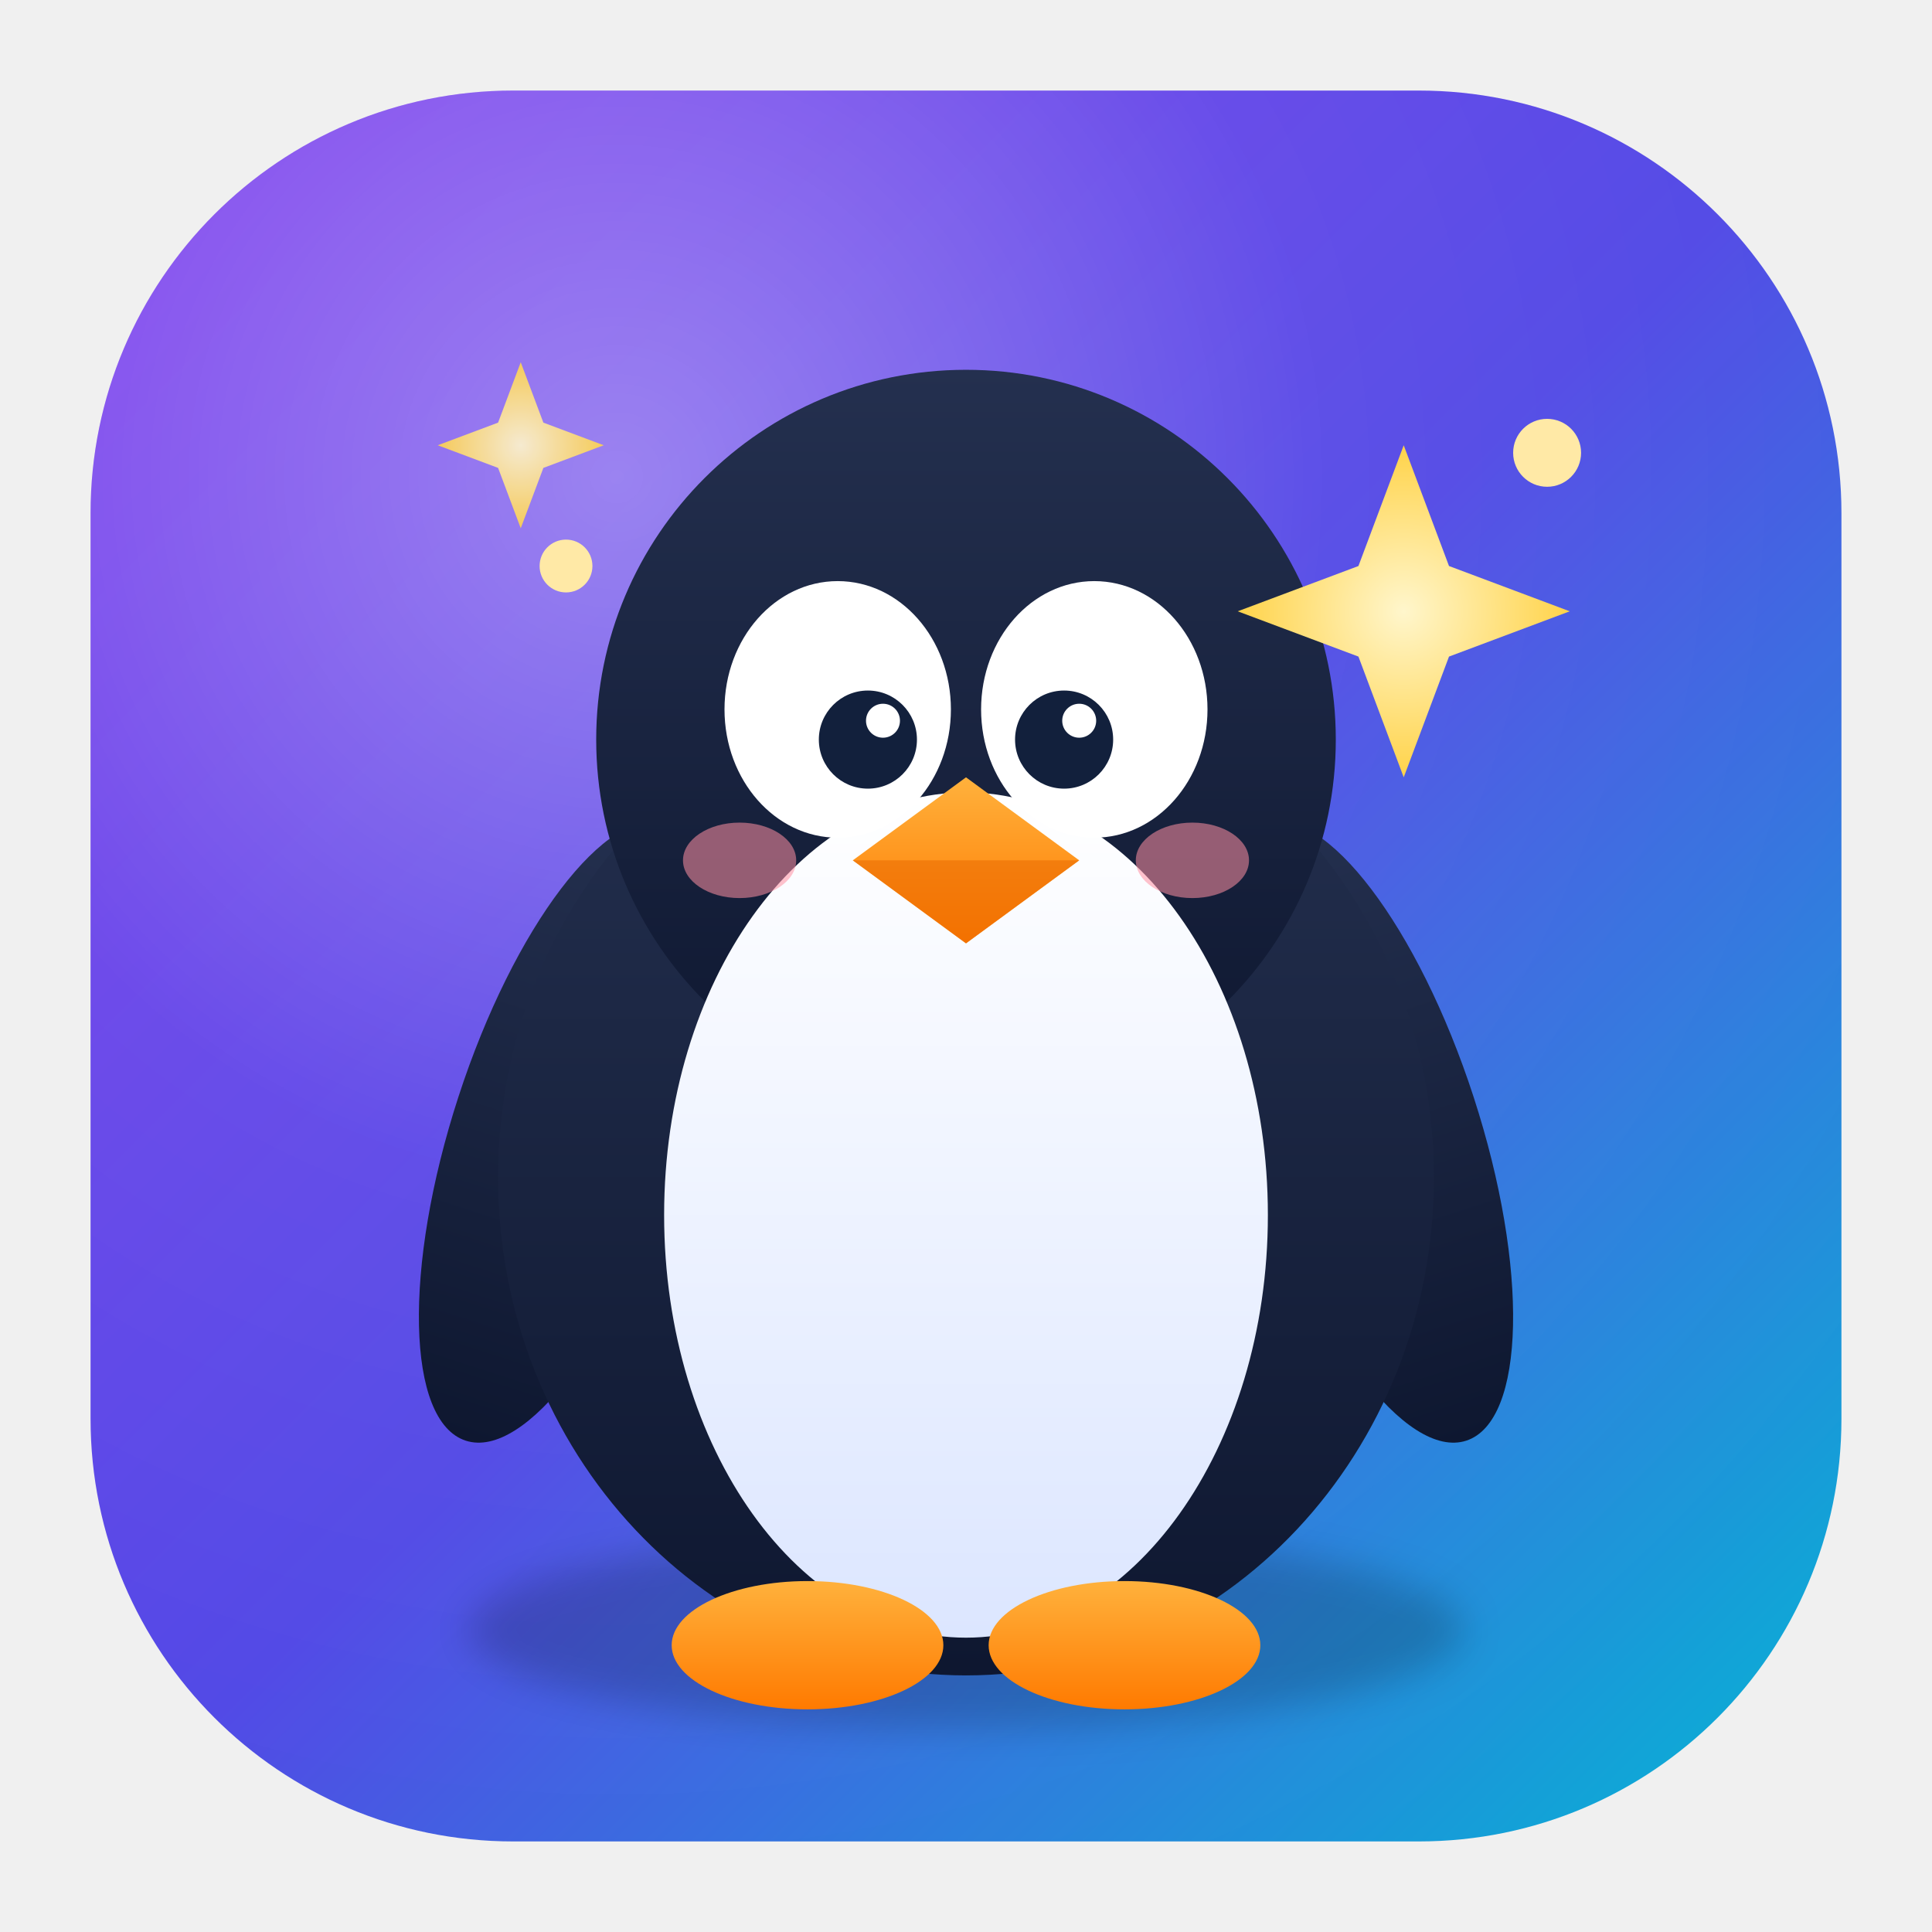
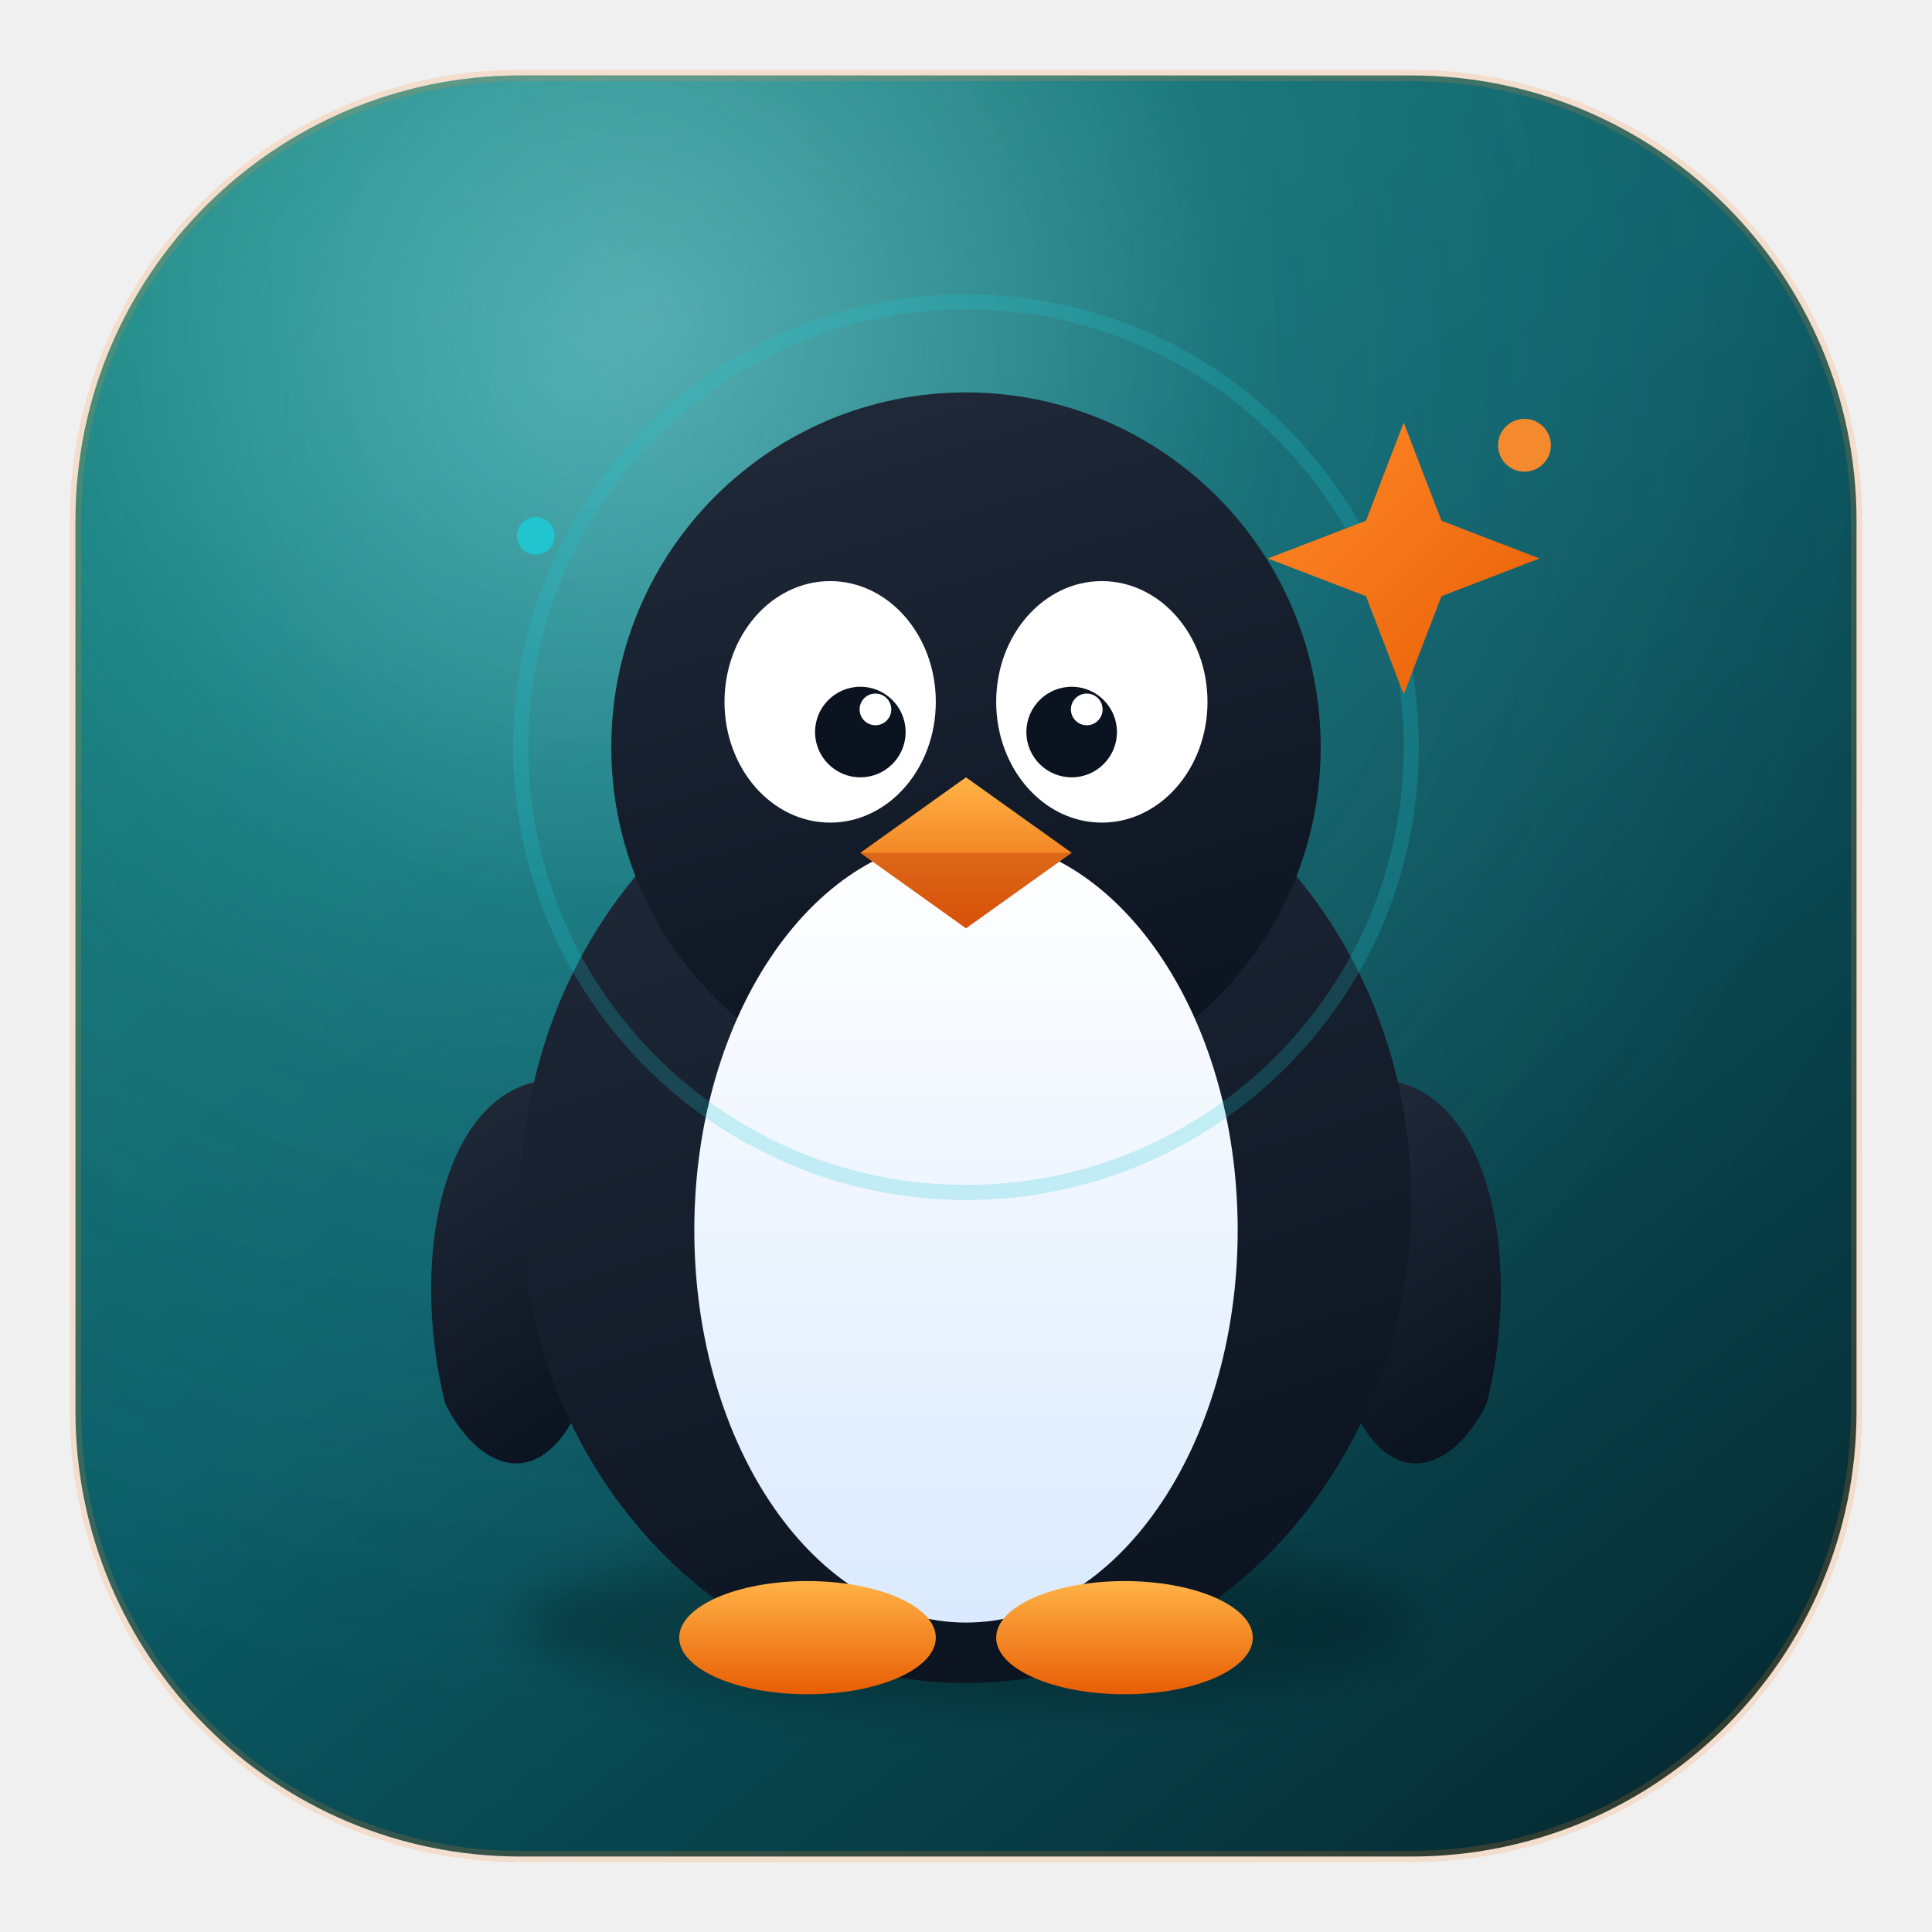
<svg xmlns="http://www.w3.org/2000/svg" width="512" height="512" viewBox="0 0 512 512">
  <defs>
-     <linearGradient id="bg" x1="0" y1="0" x2="1" y2="1">
-       <stop offset="0" stop-color="#7C3AED" />
-       <stop offset="0.5" stop-color="#4F46E5" />
-       <stop offset="1" stop-color="#06B6D4" />
+     <linearGradient id="bg" x1="0.12" y1="0" x2="0.92" y2="1">
+       <stop offset="0" stop-color="#0f766e" />
+       <stop offset="0.45" stop-color="#0a5c66" />
+       <stop offset="1" stop-color="#062830" />
    </linearGradient>
-     <radialGradient id="gloss" cx="0.3" cy="0.22" r="0.9">
-       <stop offset="0" stop-color="#FFFFFF" stop-opacity="0.35" />
-       <stop offset="0.45" stop-color="#FFFFFF" stop-opacity="0.06" />
-       <stop offset="1" stop-color="#FFFFFF" stop-opacity="0" />
+     <radialGradient id="glow" cx="0.28" cy="0.18" r="0.72">
+       <stop offset="0" stop-color="#1ec8d4" stop-opacity="0.42" />
+       <stop offset="0.55" stop-color="#1ec8d4" stop-opacity="0.08" />
+       <stop offset="1" stop-color="#1ec8d4" stop-opacity="0" />
    </radialGradient>
-     <linearGradient id="body" x1="0" y1="0" x2="0" y2="1">
-       <stop offset="0" stop-color="#24304F" />
-       <stop offset="1" stop-color="#0E1730" />
+     <radialGradient id="gloss" cx="0.32" cy="0.14" r="0.78">
+       <stop offset="0" stop-color="#ffffff" stop-opacity="0.28" />
+       <stop offset="0.42" stop-color="#ffffff" stop-opacity="0.06" />
+       <stop offset="1" stop-color="#ffffff" stop-opacity="0" />
+     </radialGradient>
+     <linearGradient id="body" x1="0.35" y1="0" x2="0.65" y2="1">
+       <stop offset="0" stop-color="#1f2937" />
+       <stop offset="1" stop-color="#0b1220" />
    </linearGradient>
-     <linearGradient id="belly" x1="0" y1="0" x2="0" y2="1">
-       <stop offset="0" stop-color="#FFFFFF" />
-       <stop offset="1" stop-color="#DCE6FF" />
+     <linearGradient id="belly" x1="0.5" y1="0" x2="0.5" y2="1">
+       <stop offset="0" stop-color="#ffffff" />
+       <stop offset="1" stop-color="#dbeafe" />
    </linearGradient>
-     <linearGradient id="beak" x1="0" y1="0" x2="0" y2="1">
-       <stop offset="0" stop-color="#FFB13C" />
-       <stop offset="1" stop-color="#FF7A00" />
+     <linearGradient id="beak" x1="0.5" y1="0" x2="0.5" y2="1">
+       <stop offset="0" stop-color="#ffb347" />
+       <stop offset="1" stop-color="#e85d04" />
    </linearGradient>
-     <radialGradient id="spark" cx="0.5" cy="0.5" r="0.5">
-       <stop offset="0" stop-color="#FFF6CC" />
-       <stop offset="1" stop-color="#FFD34A" />
-     </radialGradient>
-     <filter id="soft" x="-20%" y="-20%" width="140%" height="140%">
-       <feGaussianBlur stdDeviation="5" />
+     <linearGradient id="ember" x1="0" y1="0" x2="1" y2="1">
+       <stop offset="0" stop-color="#ff8a2a" />
+       <stop offset="1" stop-color="#e85d04" />
+     </linearGradient>
+     <filter id="soft" x="-30%" y="-30%" width="160%" height="160%">
+       <feGaussianBlur stdDeviation="6" />
    </filter>
  </defs>
-   <rect x="24" y="24" width="464" height="464" rx="112" fill="url(#bg)" />
-   <rect x="24" y="24" width="464" height="464" rx="112" fill="url(#gloss)" />
-   <ellipse cx="256" cy="432" rx="132" ry="26" fill="#000000" opacity="0.18" filter="url(#soft)" />
-   <ellipse cx="150" cy="300" rx="30" ry="86" fill="url(#body)" transform="rotate(18 150 300)" />
-   <ellipse cx="362" cy="300" rx="30" ry="86" fill="url(#body)" transform="rotate(-18 362 300)" />
-   <ellipse cx="256" cy="312" rx="124" ry="132" fill="url(#body)" />
-   <circle cx="256" cy="196" r="98" fill="url(#body)" />
-   <ellipse cx="256" cy="322" rx="80" ry="112" fill="url(#belly)" />
-   <ellipse cx="214" cy="436" rx="36" ry="17" fill="url(#beak)" />
-   <ellipse cx="298" cy="436" rx="36" ry="17" fill="url(#beak)" />
-   <ellipse cx="222" cy="188" rx="30" ry="34" fill="#FFFFFF" />
-   <ellipse cx="290" cy="188" rx="30" ry="34" fill="#FFFFFF" />
-   <circle cx="230" cy="196" r="13" fill="#12203C" />
-   <circle cx="282" cy="196" r="13" fill="#12203C" />
-   <circle cx="234" cy="191" r="4.5" fill="#FFFFFF" />
-   <circle cx="286" cy="191" r="4.5" fill="#FFFFFF" />
-   <path d="M256 206 L286 228 L256 250 L226 228 Z" fill="url(#beak)" />
-   <path d="M256 228 L286 228 L256 250 L226 228 Z" fill="#E96A00" opacity="0.55" />
-   <ellipse cx="196" cy="228" rx="15" ry="10" fill="#FF8FA3" opacity="0.55" />
-   <ellipse cx="316" cy="228" rx="15" ry="10" fill="#FF8FA3" opacity="0.55" />
-   <g>
-     <path d="M372 118 L384 150 L416 162 L384 174 L372 206 L360 174 L328 162 L360 150 Z" fill="url(#spark)" />
-     <circle cx="410" cy="120" r="9" fill="#FFE9A6" />
-     <circle cx="150" cy="150" r="7" fill="#FFE9A6" />
-     <path d="M138 96 L144 112 L160 118 L144 124 L138 140 L132 124 L116 118 L132 112 Z" fill="url(#spark)" opacity="0.9" />
-   </g>
+   <rect x="20" y="20" width="472" height="472" rx="118" fill="url(#bg)" />
+   <rect x="20" y="20" width="472" height="472" rx="118" fill="url(#glow)" />
+   <rect x="20" y="20" width="472" height="472" rx="118" fill="url(#gloss)" />
+   <rect x="20" y="20" width="472" height="472" rx="118" fill="none" stroke="#ff8a2a" stroke-opacity="0.18" stroke-width="3" />
+   <ellipse cx="256" cy="430" rx="118" ry="22" fill="#000000" opacity="0.22" filter="url(#soft)" />
+   <path d="M148 286 C118 286 108 332 118 372 C128 392 148 398 158 360 C168 322 158 286 148 286 Z" fill="url(#body)" />
+   <path d="M364 286 C394 286 404 332 394 372 C384 392 364 398 354 360 C344 322 354 286 364 286 Z" fill="url(#body)" />
+   <ellipse cx="256" cy="318" rx="118" ry="128" fill="url(#body)" />
+   <circle cx="256" cy="198" r="94" fill="url(#body)" />
+   <ellipse cx="256" cy="326" rx="72" ry="104" fill="url(#belly)" />
+   <ellipse cx="214" cy="434" rx="34" ry="15" fill="url(#beak)" />
+   <ellipse cx="298" cy="434" rx="34" ry="15" fill="url(#beak)" />
+   <ellipse cx="220" cy="186" rx="28" ry="32" fill="#ffffff" />
+   <ellipse cx="292" cy="186" rx="28" ry="32" fill="#ffffff" />
+   <circle cx="228" cy="194" r="12" fill="#0b1220" />
+   <circle cx="284" cy="194" r="12" fill="#0b1220" />
+   <circle cx="232" cy="188" r="4.2" fill="#ffffff" />
+   <circle cx="288" cy="188" r="4.2" fill="#ffffff" />
+   <path d="M256 206 L284 226 L256 246 L228 226 Z" fill="url(#beak)" />
+   <path d="M256 226 L284 226 L256 246 L228 226 Z" fill="#c2410c" opacity="0.45" />
+   <circle cx="256" cy="198" r="118" fill="none" stroke="#1ec8d4" stroke-opacity="0.22" stroke-width="4" />
+   <path d="M372 112 L382 138 L408 148 L382 158 L372 184 L362 158 L336 148 L362 138 Z" fill="url(#ember)" />
+   <circle cx="404" cy="118" r="7" fill="#ff8a2a" opacity="0.95" />
+   <circle cx="142" cy="142" r="5" fill="#1ec8d4" opacity="0.9" />
</svg>
